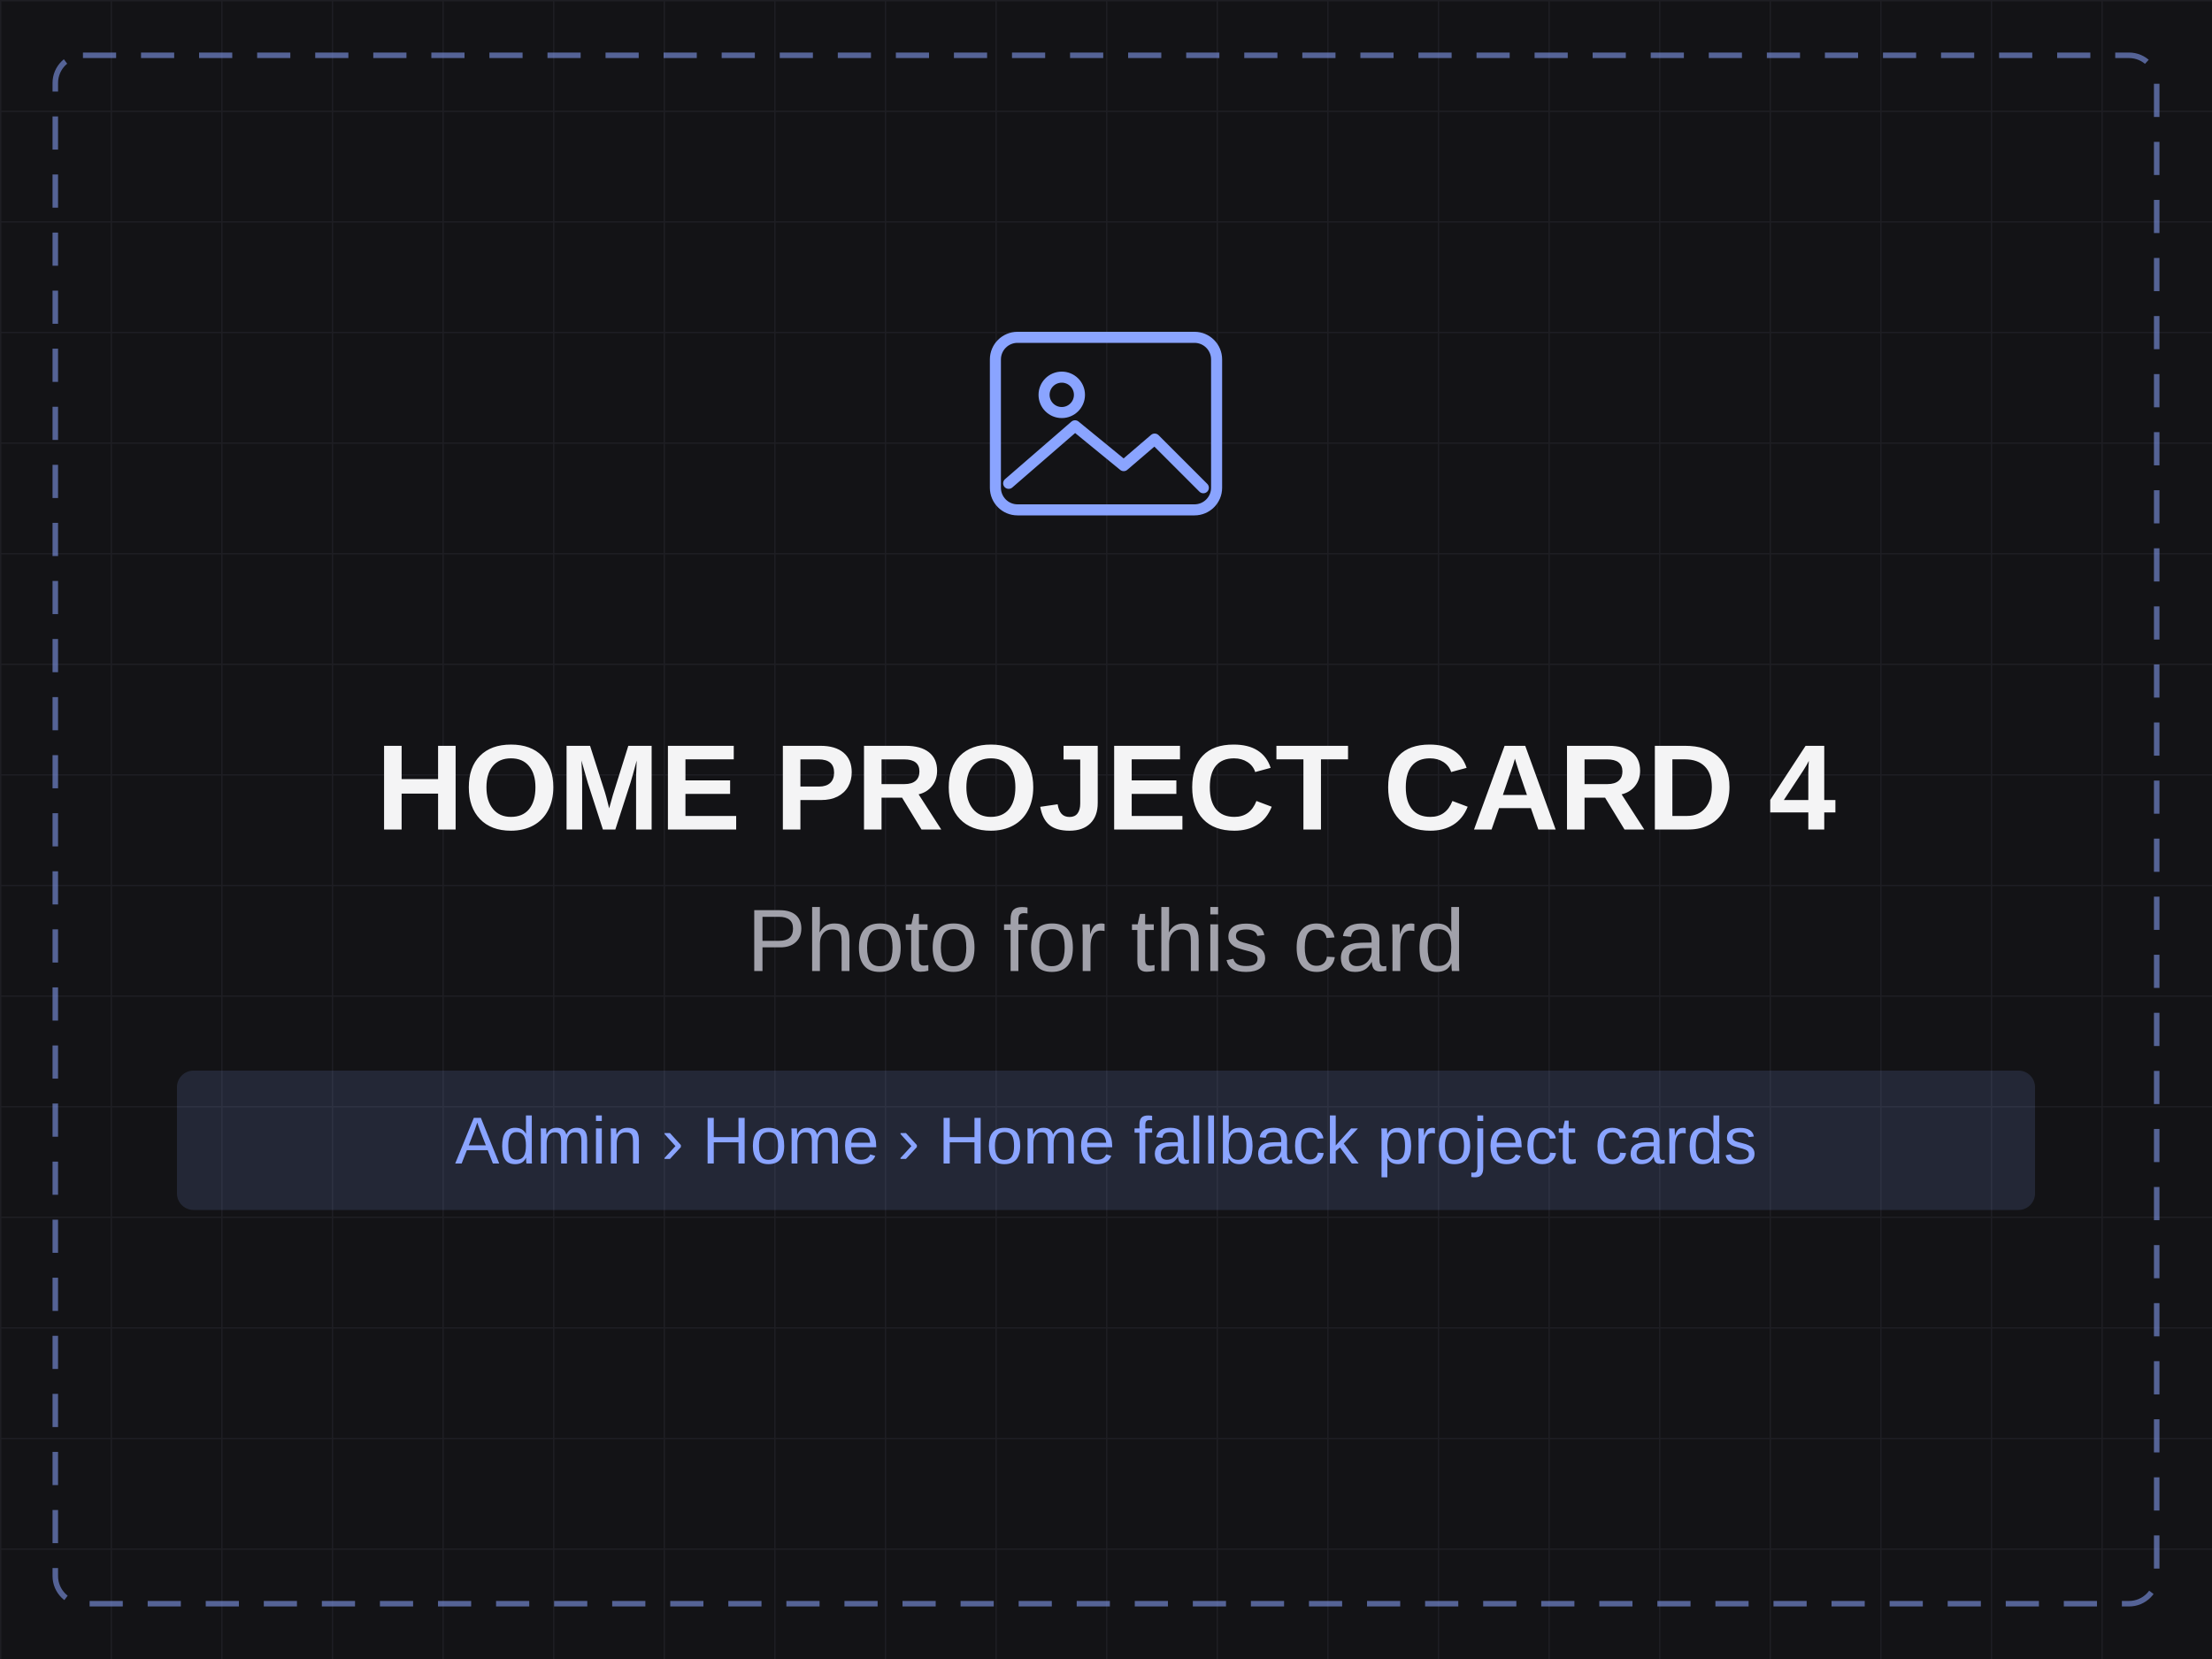
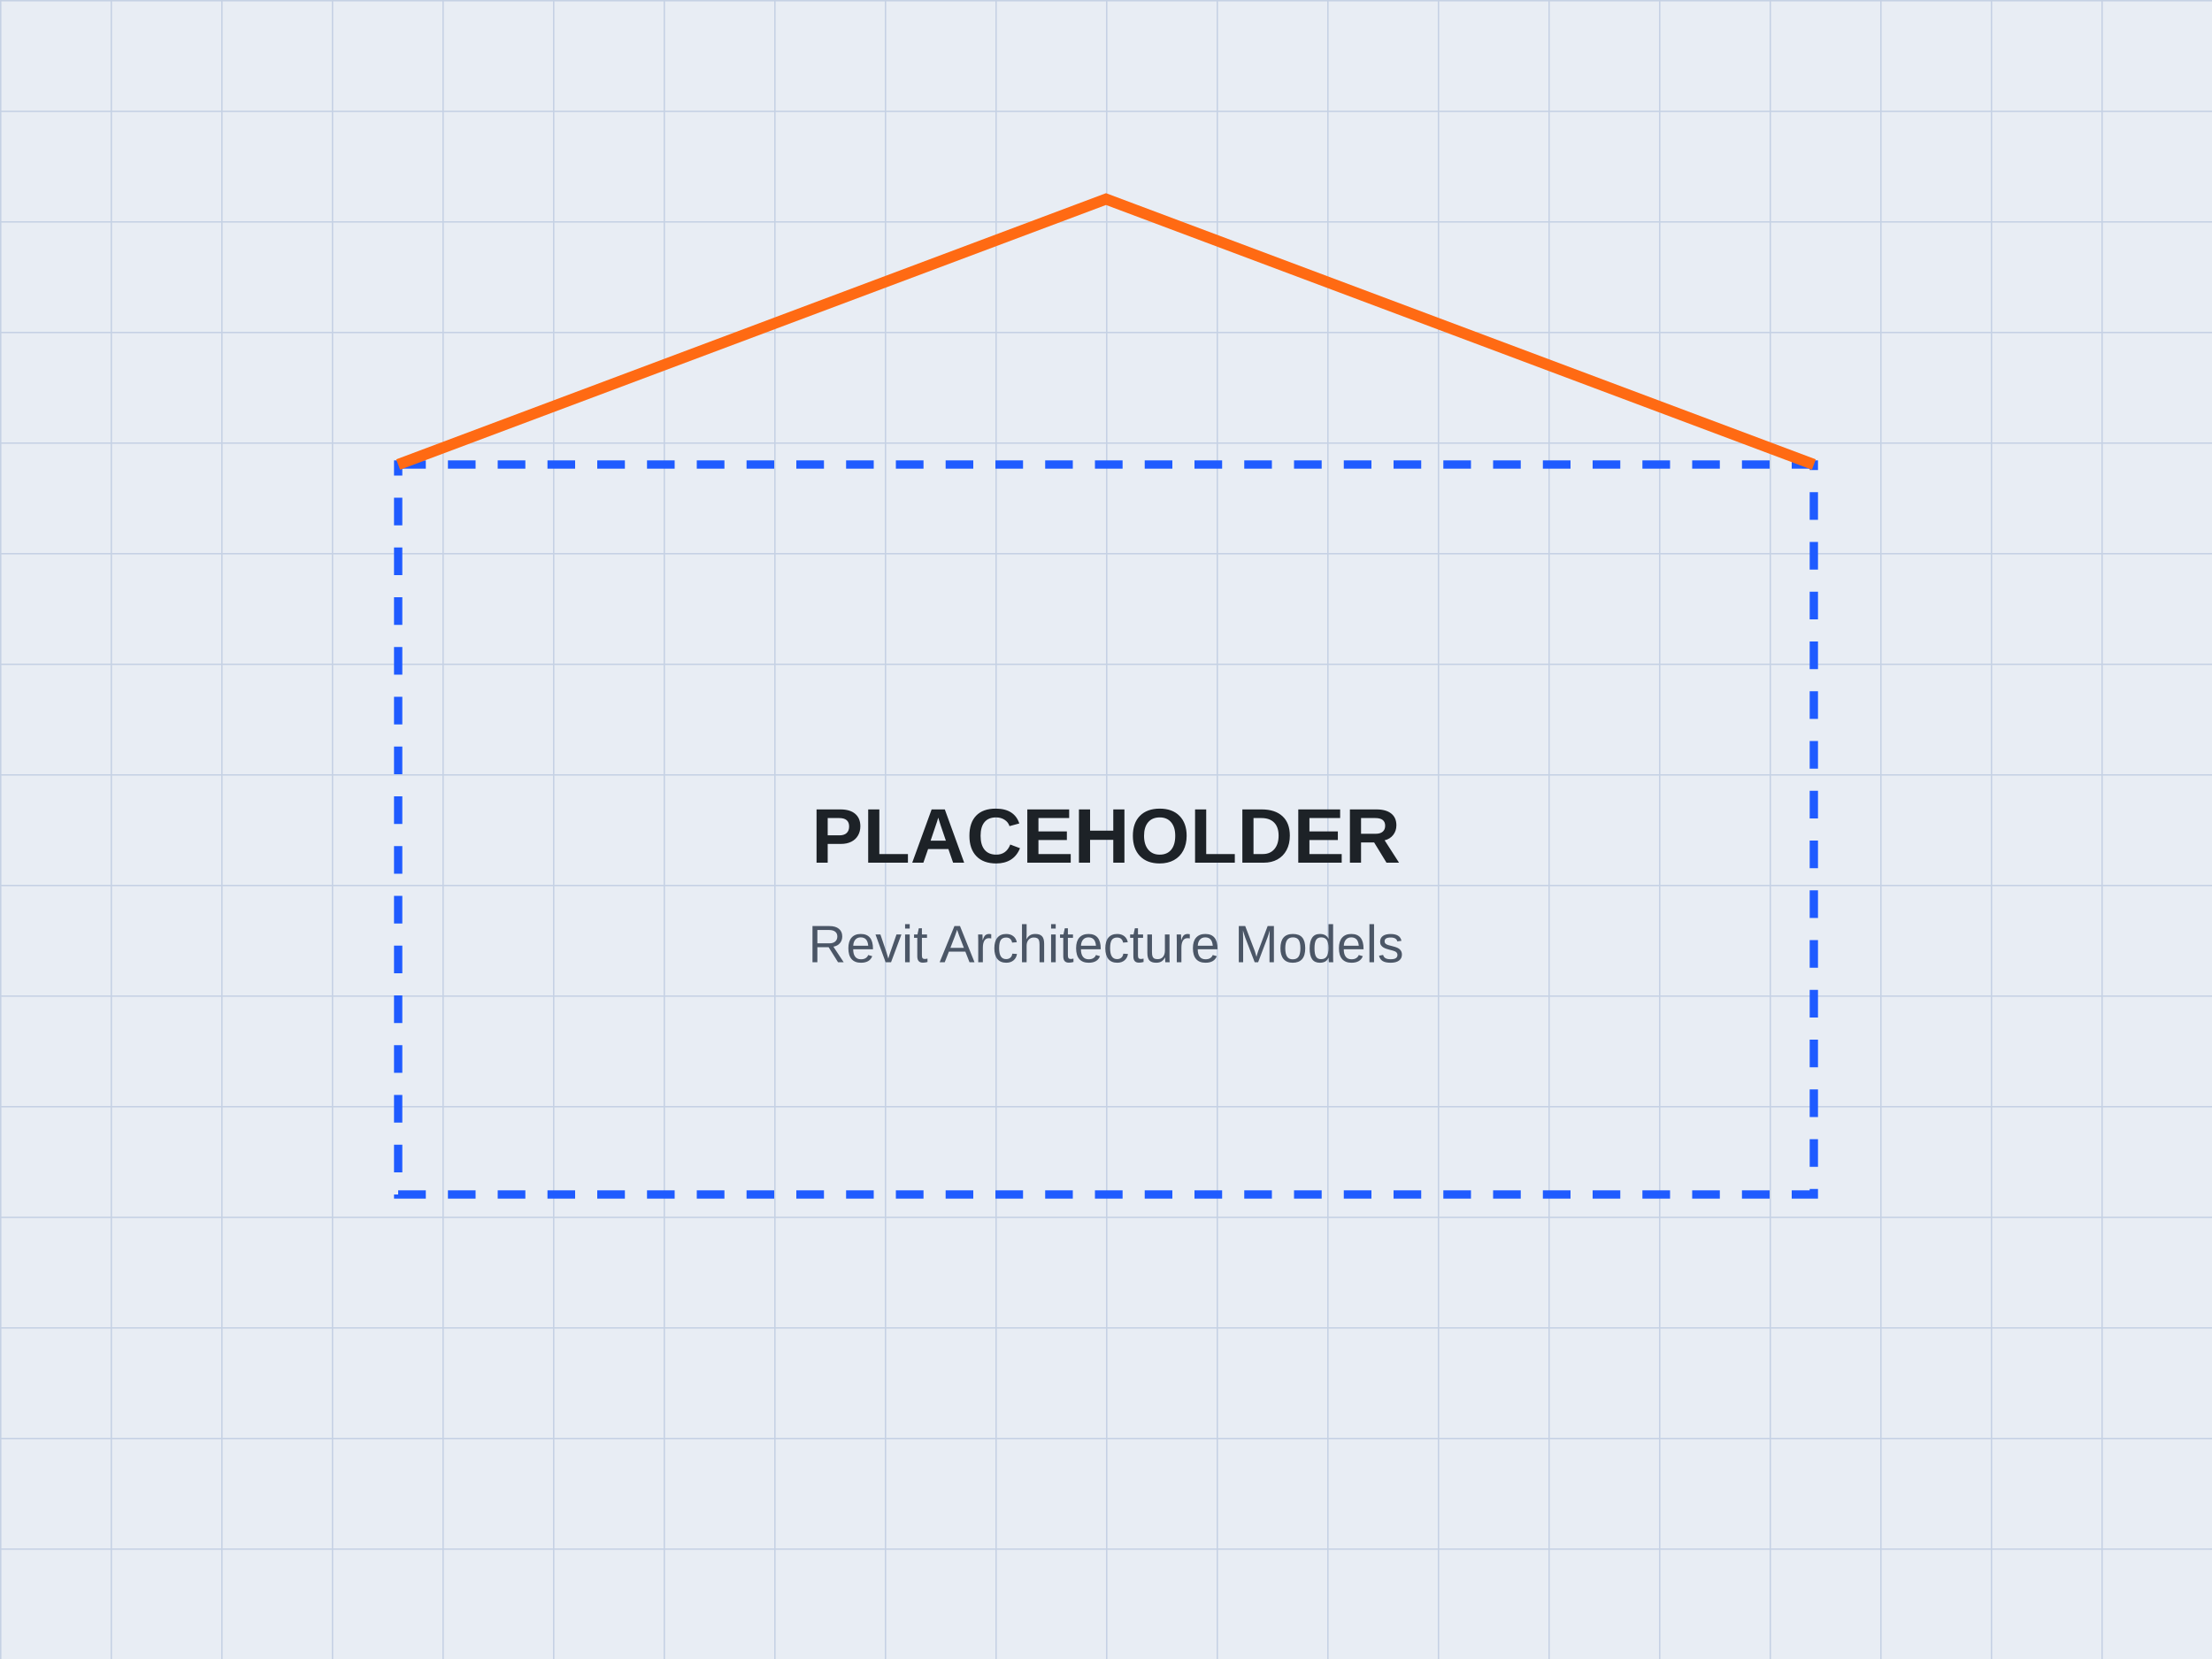
<svg xmlns="http://www.w3.org/2000/svg" viewBox="0 0 800 600" width="800" height="600">
  <defs>
    <pattern id="g" width="40" height="40" patternUnits="userSpaceOnUse">
-       <path d="M40 0H0V40" fill="none" stroke="#1E1E23" stroke-width="1" />
+       <path d="M40 0H0V40" fill="none" stroke="#C5D1E4" stroke-width="1" />
    </pattern>
  </defs>
-   <rect width="800" height="600" fill="#131316" />
+   <rect width="800" height="600" fill="#E8EDF4" />
  <rect width="800" height="600" fill="url(#g)" />
-   <rect x="20" y="20" width="760" height="560" rx="10" fill="none" stroke="#8AA4FF" stroke-opacity=".55" stroke-width="2" stroke-dasharray="12 9" />
-   <g transform="translate(360 122)" fill="none" stroke="#8AA4FF" stroke-width="4" stroke-linecap="round" stroke-linejoin="round">
-     <rect width="80" height="62.4" rx="8" />
-     <circle cx="24" cy="20.8" r="6.4" />
-     <path d="M4.8 52.8L28.8 32L46.4 46.4L57.6 36.8L75.2 54.4" />
-   </g>
-   <text x="50%" y="300" text-anchor="middle" font-family="Arial,Helvetica,sans-serif" font-size="44" font-weight="700" fill="#F4F4F5">HOME PROJECT CARD 4</text>
-   <text x="50%" y="351.2" text-anchor="middle" font-family="Arial,Helvetica,sans-serif" font-size="32" fill="#A1A1AA">Photo for this card</text>
-   <rect x="64" y="387.2" width="672" height="50.4" rx="6" fill="#8AA4FF" fill-opacity=".14" />
-   <text x="50%" y="420.8" text-anchor="middle" font-family="Arial,Helvetica,sans-serif" font-size="24" fill="#8AA4FF">Admin › Home › Home fallback project cards</text>
+   <rect x="144.0" y="168" width="512.0" height="264.0" fill="none" stroke="#1F5BFF" stroke-width="3" stroke-dasharray="10 8" />
+   <path d="M144.0 168L400.0 72.0L656.0 168" fill="none" stroke="#FF6A13" stroke-width="4" />
+   <text x="50%" y="312.0" text-anchor="middle" font-family="Arial,sans-serif" font-size="28" font-weight="700" fill="#1D2227">PLACEHOLDER</text>
+   <text x="50%" y="348.0" text-anchor="middle" font-family="Arial,sans-serif" font-size="19" fill="#4B5666">Revit Architecture Models</text>
</svg>
